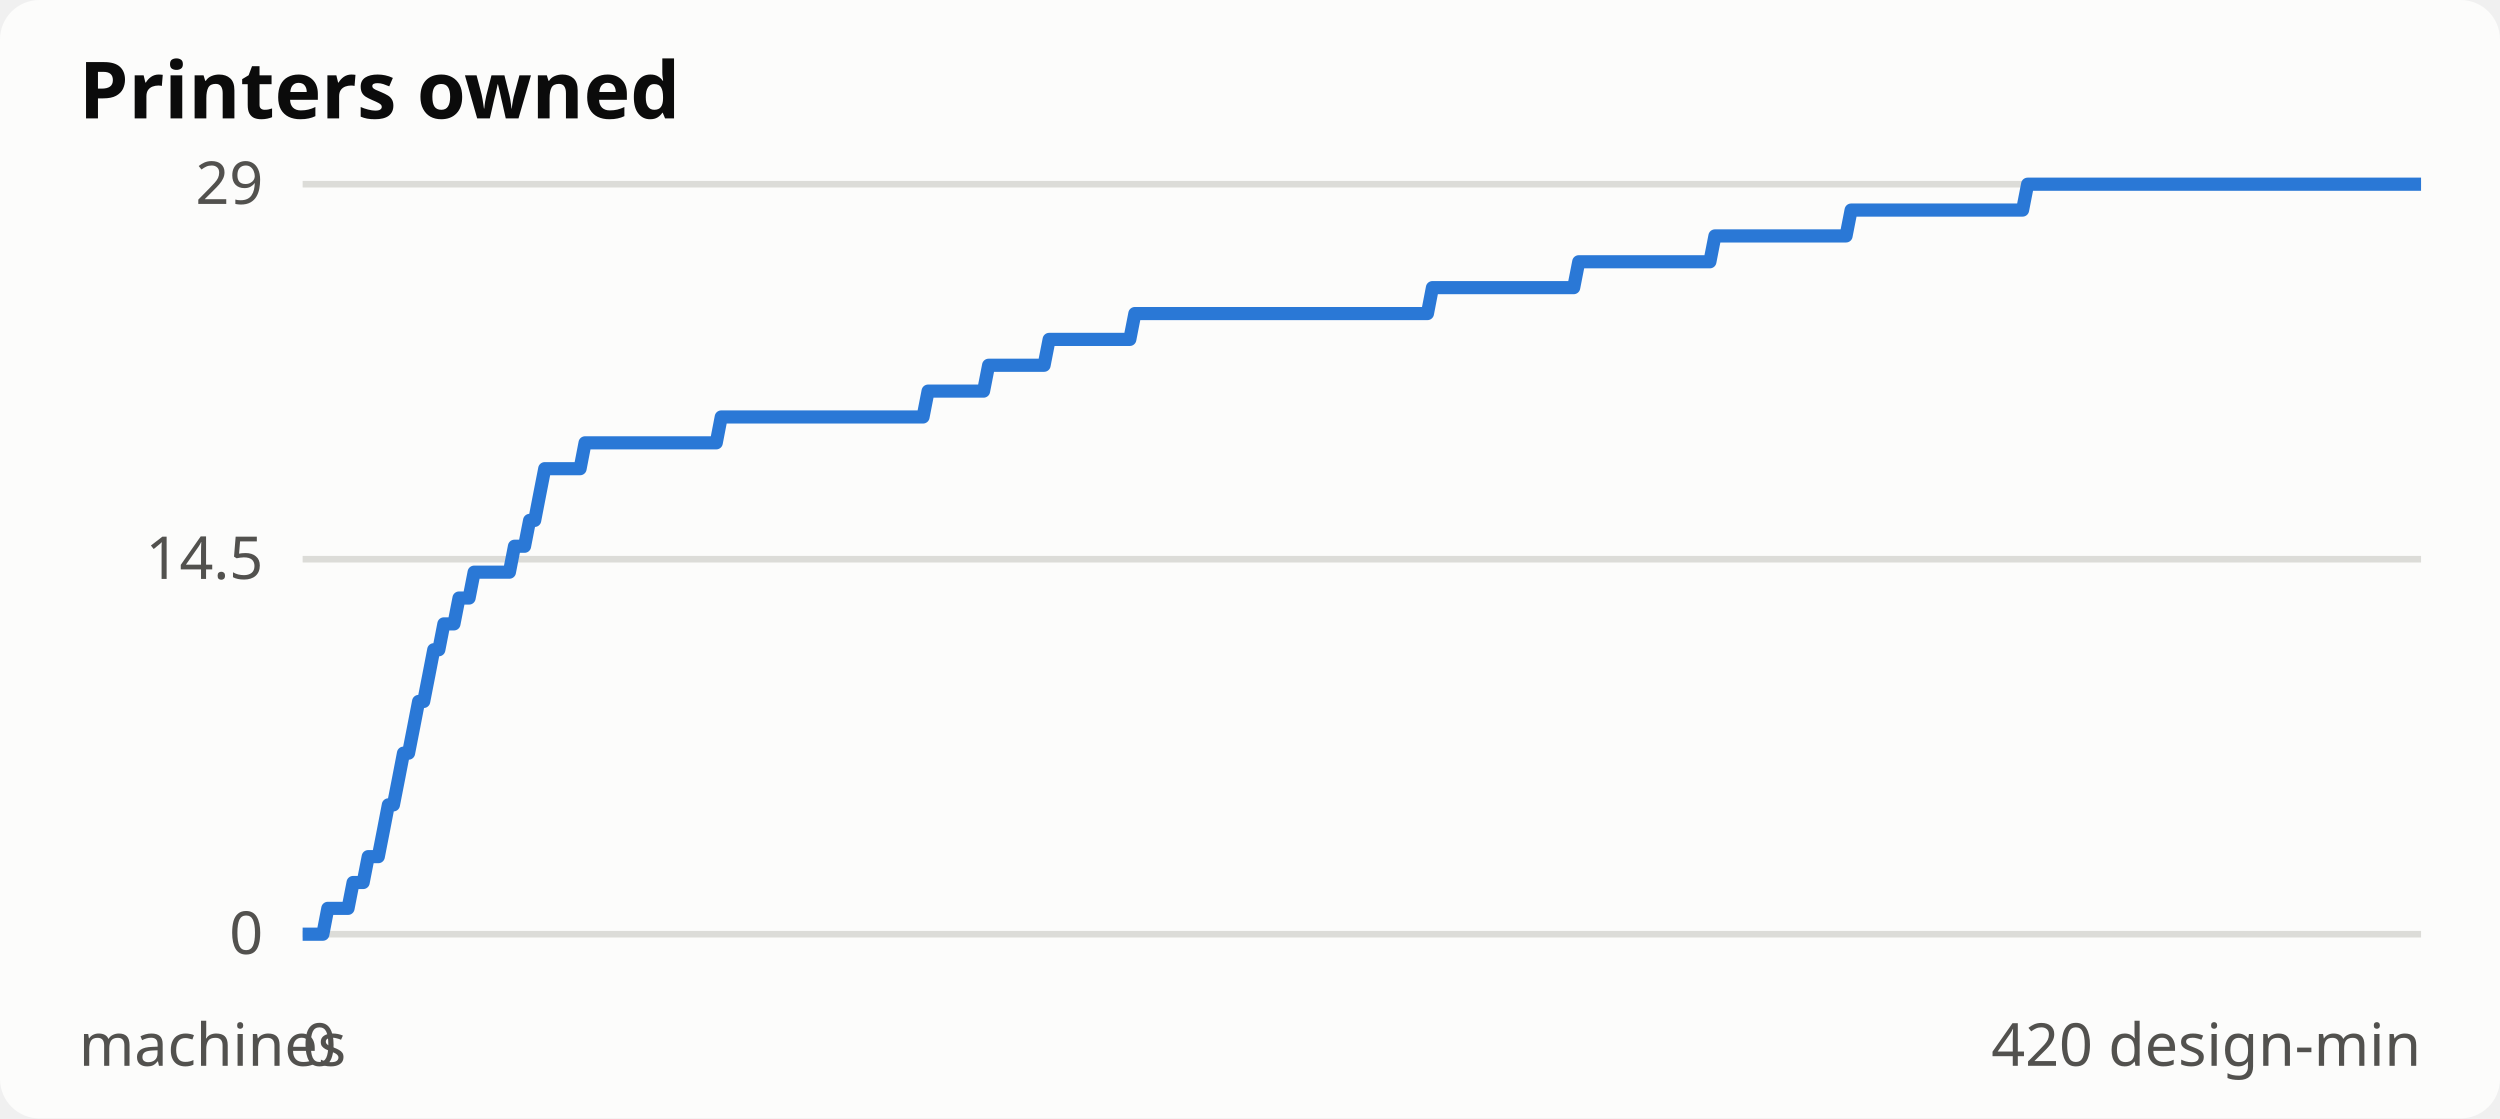
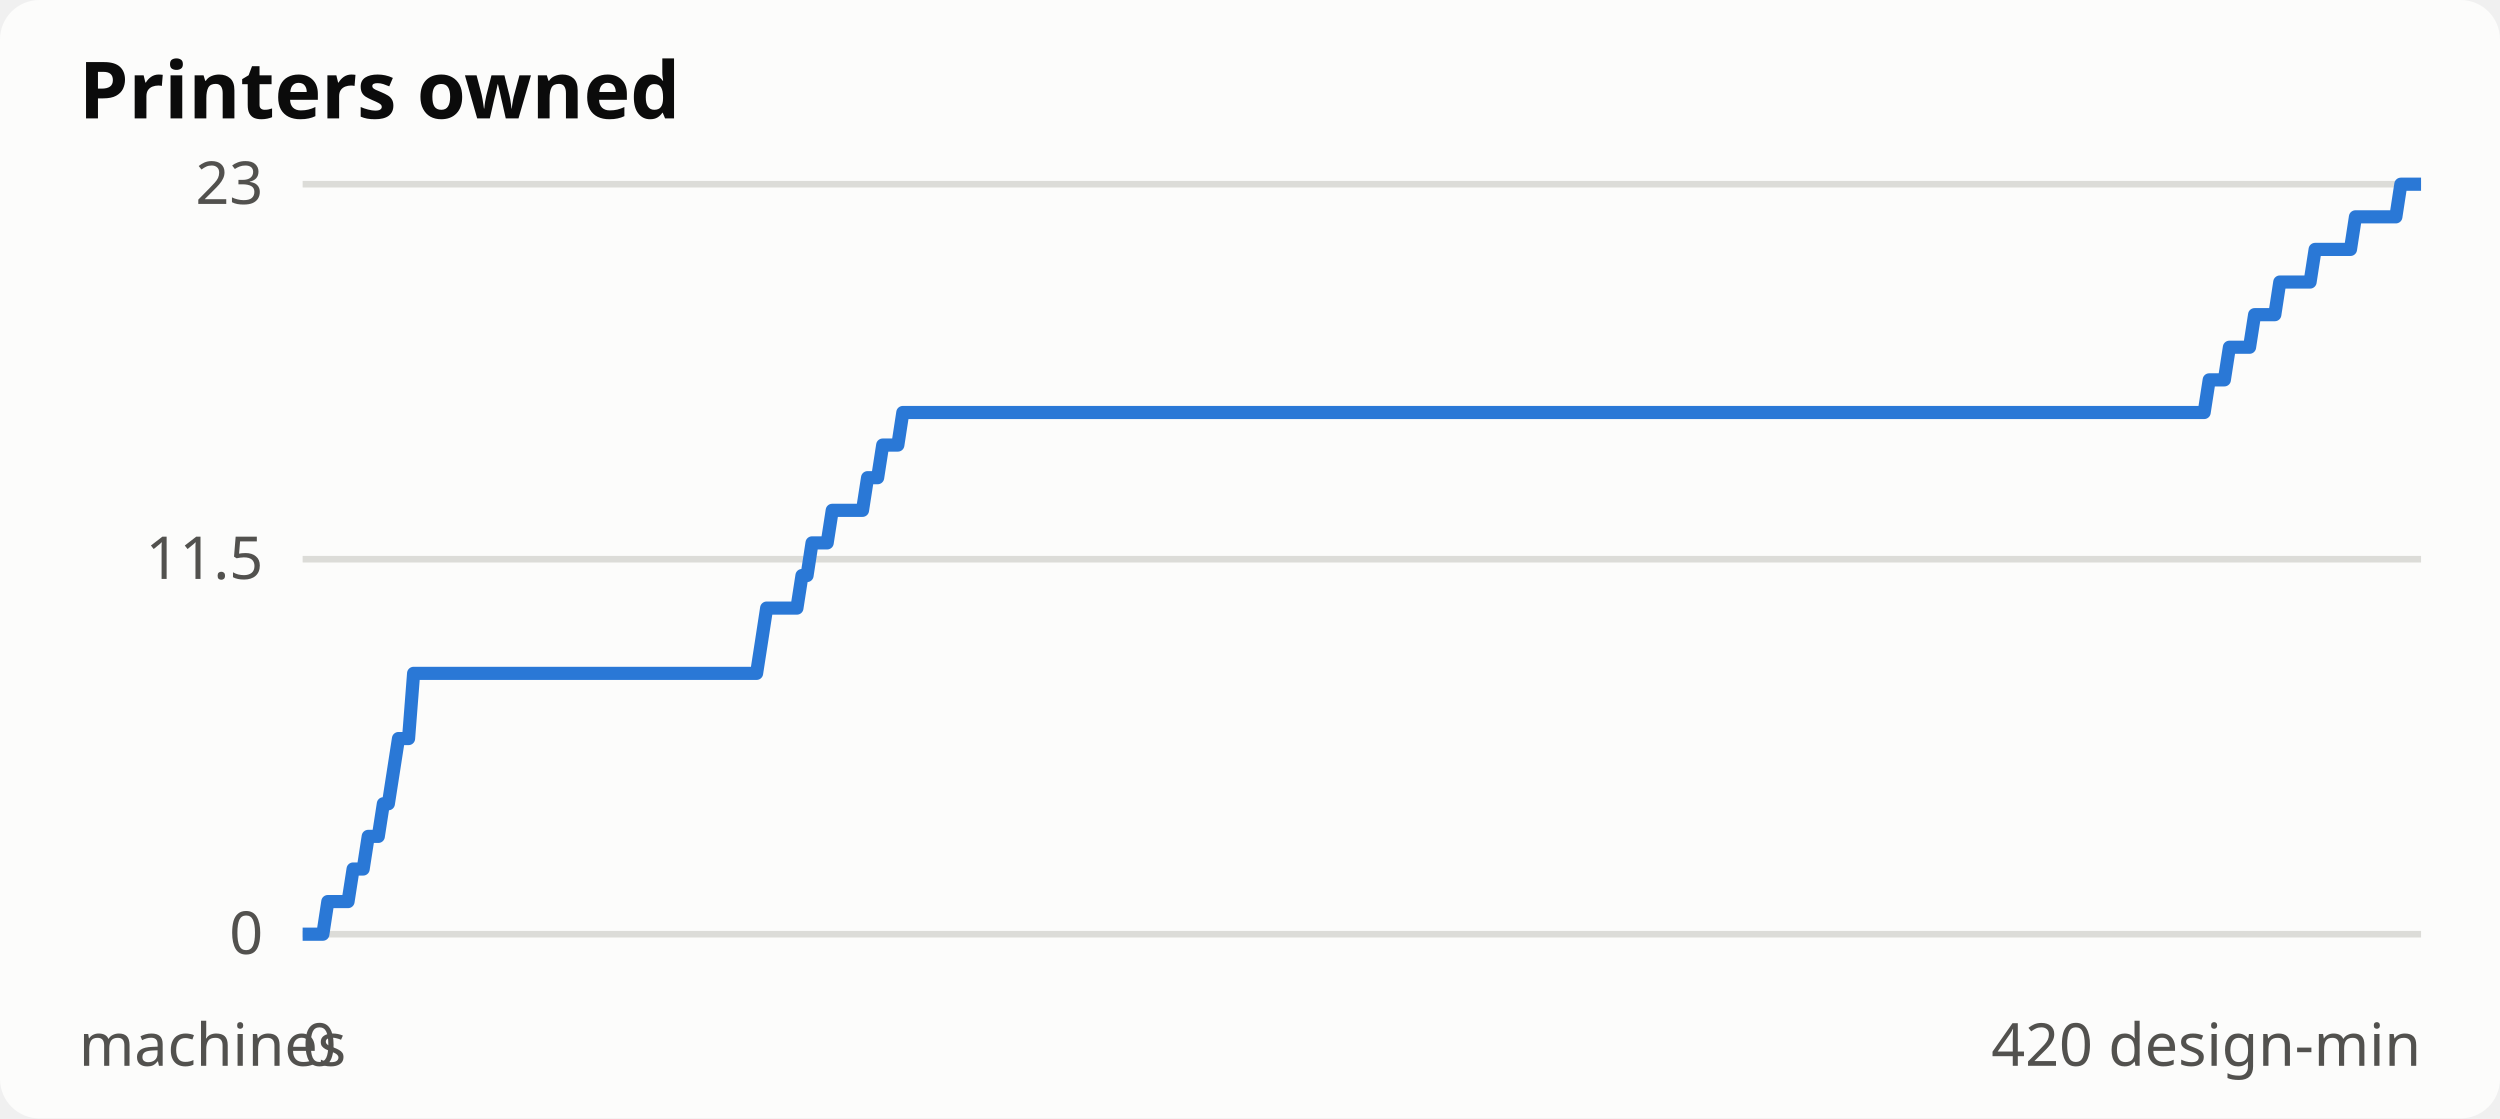
<svg xmlns="http://www.w3.org/2000/svg" width="380" height="170" viewBox="0 0 380 170" role="img">
  <style>
    .surface { fill: #fcfcfb; }
    .ink { fill: #0b0b0b; }
    .ink-2 { fill: #52514e; }
    .grid { stroke: #dcdcd8; stroke-width: 1; }
    .axis { stroke: #b4b3ae; stroke-width: 1; }
    .line { fill: none; stroke: #2a78d6; stroke-width: 2; stroke-linejoin: round; }
    .band { fill: #2a78d6; opacity: 0.12; }
    .ok { fill: #008300; }
    .over { fill: #e34948; }
    text { font-family: ui-sans-serif, system-ui, sans-serif; }
    @media (prefers-color-scheme: dark) {
      .surface { fill: #1a1a19; }
      .ink { fill: #ffffff; }
      .ink-2 { fill: #c3c2b7; }
      .grid { stroke: #33332f; }
      .axis { stroke: #55554f; }
      .line { stroke: #3987e5; }
      .band { fill: #3987e5; opacity: 0.18; }
      .over { fill: #e66767; }
    }
  </style>
  <rect class="surface" width="380" height="170" rx="6" />
  <text class="ink" x="12" y="18" font-size="12" font-weight="600">Printers owned</text>
  <line class="grid" x1="46" y1="142" x2="368" y2="142" />
  <text class="ink-2" x="40" y="145" font-size="9" text-anchor="end">0</text>
  <line class="grid" x1="46" y1="85" x2="368" y2="85" />
-   <text class="ink-2" x="40" y="88" font-size="9" text-anchor="end">14.5</text>
+   <text class="ink-2" x="40" y="88" font-size="9" text-anchor="end">11.5</text>
  <line class="grid" x1="46" y1="28" x2="368" y2="28" />
-   <text class="ink-2" x="40" y="31" font-size="9" text-anchor="end">29</text>
-   <path class="line" d="M46 142 L46.77 142 L47.53 142 L48.3 142 L49.07 142 L49.83 138.07 L50.6 138.07 L51.37 138.07 L52.13 138.07 L52.9 138.07 L53.67 134.14 L54.43 134.14 L55.2 134.14 L55.97 130.21 L56.73 130.21 L57.5 130.21 L58.27 126.28 L59.03 122.34 L59.8 122.34 L60.57 118.41 L61.33 114.48 L62.1 114.48 L62.87 110.55 L63.63 106.62 L64.4 106.62 L65.17 102.69 L65.93 98.76 L66.7 98.76 L67.47 94.83 L68.23 94.83 L69 94.83 L69.77 90.9 L70.53 90.9 L71.3 90.9 L72.07 86.97 L72.83 86.97 L73.6 86.97 L74.37 86.97 L75.13 86.97 L75.9 86.97 L76.67 86.97 L77.43 86.97 L78.2 83.03 L78.97 83.03 L79.73 83.03 L80.5 79.1 L81.27 79.1 L82.03 75.17 L82.8 71.24 L83.57 71.24 L84.33 71.24 L85.1 71.24 L85.87 71.24 L86.63 71.24 L87.4 71.24 L88.17 71.24 L88.93 67.31 L89.7 67.31 L90.47 67.31 L91.23 67.31 L92 67.31 L92.77 67.31 L93.53 67.31 L94.3 67.31 L95.07 67.31 L95.83 67.31 L96.6 67.31 L97.37 67.31 L98.13 67.31 L98.9 67.31 L99.67 67.31 L100.43 67.31 L101.2 67.31 L101.97 67.31 L102.73 67.31 L103.5 67.31 L104.27 67.31 L105.03 67.31 L105.8 67.31 L106.57 67.31 L107.33 67.31 L108.1 67.31 L108.87 67.31 L109.63 63.38 L110.4 63.38 L111.17 63.38 L111.93 63.38 L112.7 63.38 L113.47 63.38 L114.23 63.38 L115 63.38 L115.77 63.38 L116.53 63.38 L117.3 63.38 L118.07 63.38 L118.83 63.38 L119.6 63.38 L120.37 63.38 L121.13 63.38 L121.9 63.38 L122.67 63.38 L123.43 63.38 L124.2 63.38 L124.97 63.38 L125.73 63.38 L126.5 63.38 L127.27 63.38 L128.03 63.38 L128.8 63.38 L129.57 63.38 L130.33 63.38 L131.1 63.38 L131.87 63.38 L132.63 63.38 L133.4 63.38 L134.17 63.38 L134.93 63.38 L135.7 63.38 L136.47 63.38 L137.23 63.38 L138 63.38 L138.77 63.38 L139.53 63.38 L140.3 63.38 L141.07 59.45 L141.83 59.45 L142.6 59.45 L143.37 59.45 L144.13 59.45 L144.9 59.45 L145.67 59.45 L146.43 59.45 L147.2 59.45 L147.97 59.45 L148.73 59.45 L149.5 59.45 L150.27 55.52 L151.03 55.52 L151.8 55.52 L152.57 55.52 L153.33 55.52 L154.1 55.52 L154.87 55.52 L155.63 55.52 L156.4 55.52 L157.17 55.52 L157.93 55.52 L158.7 55.52 L159.47 51.59 L160.23 51.59 L161 51.59 L161.77 51.59 L162.53 51.59 L163.3 51.59 L164.07 51.59 L164.83 51.59 L165.6 51.59 L166.37 51.59 L167.13 51.59 L167.9 51.59 L168.67 51.59 L169.43 51.59 L170.2 51.59 L170.97 51.59 L171.73 51.59 L172.5 47.66 L173.27 47.66 L174.03 47.66 L174.8 47.66 L175.57 47.66 L176.33 47.66 L177.1 47.66 L177.87 47.66 L178.63 47.66 L179.4 47.66 L180.17 47.66 L180.93 47.66 L181.7 47.66 L182.47 47.66 L183.23 47.66 L184 47.66 L184.77 47.66 L185.53 47.66 L186.3 47.66 L187.07 47.66 L187.83 47.66 L188.6 47.66 L189.37 47.66 L190.13 47.66 L190.9 47.66 L191.67 47.66 L192.43 47.66 L193.2 47.66 L193.97 47.66 L194.73 47.66 L195.5 47.66 L196.27 47.66 L197.03 47.66 L197.8 47.66 L198.57 47.66 L199.33 47.66 L200.1 47.66 L200.87 47.66 L201.63 47.66 L202.4 47.66 L203.17 47.66 L203.93 47.66 L204.7 47.66 L205.47 47.66 L206.23 47.66 L207 47.66 L207.77 47.66 L208.53 47.66 L209.3 47.66 L210.07 47.66 L210.83 47.66 L211.6 47.66 L212.37 47.66 L213.13 47.66 L213.9 47.66 L214.67 47.66 L215.43 47.66 L216.2 47.66 L216.97 47.66 L217.73 43.72 L218.5 43.72 L219.27 43.72 L220.03 43.72 L220.8 43.72 L221.57 43.72 L222.33 43.72 L223.1 43.72 L223.87 43.72 L224.63 43.72 L225.4 43.72 L226.17 43.72 L226.93 43.72 L227.7 43.72 L228.47 43.72 L229.23 43.72 L230 43.72 L230.77 43.72 L231.53 43.72 L232.3 43.72 L233.07 43.72 L233.83 43.72 L234.6 43.72 L235.37 43.72 L236.13 43.72 L236.9 43.72 L237.67 43.72 L238.43 43.72 L239.2 43.72 L239.97 39.79 L240.73 39.79 L241.5 39.79 L242.27 39.79 L243.03 39.79 L243.8 39.79 L244.57 39.79 L245.33 39.79 L246.1 39.79 L246.87 39.79 L247.63 39.79 L248.4 39.79 L249.17 39.79 L249.93 39.79 L250.7 39.79 L251.47 39.79 L252.23 39.79 L253 39.79 L253.77 39.79 L254.53 39.79 L255.3 39.79 L256.07 39.79 L256.83 39.79 L257.6 39.79 L258.37 39.79 L259.13 39.79 L259.9 39.79 L260.67 35.86 L261.43 35.86 L262.2 35.86 L262.97 35.86 L263.73 35.86 L264.5 35.86 L265.27 35.86 L266.03 35.86 L266.8 35.86 L267.57 35.86 L268.33 35.86 L269.1 35.86 L269.87 35.86 L270.63 35.86 L271.4 35.86 L272.17 35.86 L272.93 35.86 L273.7 35.86 L274.47 35.86 L275.23 35.86 L276 35.86 L276.77 35.86 L277.53 35.86 L278.3 35.86 L279.07 35.86 L279.83 35.86 L280.6 35.86 L281.37 31.93 L282.13 31.93 L282.9 31.93 L283.67 31.93 L284.43 31.93 L285.2 31.93 L285.97 31.93 L286.73 31.93 L287.5 31.93 L288.27 31.93 L289.03 31.93 L289.8 31.93 L290.57 31.93 L291.33 31.93 L292.1 31.93 L292.87 31.93 L293.63 31.93 L294.4 31.93 L295.17 31.93 L295.93 31.93 L296.7 31.93 L297.47 31.93 L298.23 31.93 L299 31.93 L299.77 31.93 L300.53 31.93 L301.3 31.93 L302.07 31.93 L302.83 31.93 L303.6 31.93 L304.37 31.93 L305.13 31.93 L305.9 31.93 L306.67 31.93 L307.43 31.93 L308.2 28 L308.97 28 L309.73 28 L310.5 28 L311.27 28 L312.03 28 L312.8 28 L313.57 28 L314.33 28 L315.1 28 L315.87 28 L316.63 28 L317.4 28 L318.17 28 L318.93 28 L319.7 28 L320.47 28 L321.23 28 L322 28 L322.77 28 L323.53 28 L324.3 28 L325.07 28 L325.83 28 L326.6 28 L327.37 28 L328.13 28 L328.9 28 L329.67 28 L330.43 28 L331.2 28 L331.97 28 L332.73 28 L333.5 28 L334.27 28 L335.03 28 L335.8 28 L336.57 28 L337.33 28 L338.1 28 L338.87 28 L339.63 28 L340.4 28 L341.17 28 L341.93 28 L342.7 28 L343.47 28 L344.23 28 L345 28 L345.77 28 L346.53 28 L347.3 28 L348.07 28 L348.83 28 L349.6 28 L350.37 28 L351.13 28 L351.9 28 L352.67 28 L353.43 28 L354.2 28 L354.97 28 L355.73 28 L356.5 28 L357.27 28 L358.03 28 L358.8 28 L359.57 28 L360.33 28 L361.1 28 L361.87 28 L362.63 28 L363.4 28 L364.17 28 L364.93 28 L365.7 28 L366.47 28 L367.23 28 L368 28 L368 28" />
+   <text class="ink-2" x="40" y="31" font-size="9" text-anchor="end">23</text>
+   <path class="line" d="M46 142 L46.77 142 L47.53 142 L48.3 142 L49.07 142 L49.83 137.04 L50.6 137.04 L51.37 137.04 L52.13 137.04 L52.9 137.04 L53.67 132.09 L54.43 132.09 L55.2 132.09 L55.97 127.13 L56.73 127.13 L57.5 127.13 L58.27 122.17 L59.03 122.17 L59.8 117.22 L60.57 112.26 L61.33 112.26 L62.1 112.26 L62.87 102.35 L63.63 102.35 L64.4 102.35 L65.17 102.35 L65.93 102.35 L66.7 102.35 L67.47 102.35 L68.23 102.35 L69 102.35 L69.77 102.35 L70.53 102.35 L71.3 102.35 L72.07 102.35 L72.83 102.35 L73.6 102.35 L74.37 102.35 L75.13 102.35 L75.9 102.35 L76.67 102.35 L77.43 102.35 L78.2 102.35 L78.97 102.35 L79.73 102.35 L80.5 102.35 L81.27 102.35 L82.03 102.35 L82.8 102.35 L83.57 102.35 L84.33 102.35 L85.1 102.35 L85.87 102.35 L86.63 102.35 L87.4 102.35 L88.17 102.35 L88.93 102.35 L89.7 102.35 L90.47 102.35 L91.23 102.35 L92 102.35 L92.77 102.35 L93.53 102.35 L94.3 102.35 L95.07 102.35 L95.83 102.35 L96.6 102.35 L97.37 102.35 L98.13 102.35 L98.9 102.35 L99.67 102.35 L100.43 102.35 L101.2 102.35 L101.97 102.35 L102.73 102.35 L103.5 102.35 L104.27 102.35 L105.03 102.35 L105.8 102.35 L106.57 102.35 L107.33 102.35 L108.1 102.35 L108.87 102.35 L109.63 102.35 L110.4 102.35 L111.17 102.35 L111.93 102.35 L112.7 102.35 L113.47 102.35 L114.23 102.35 L115 102.35 L115.77 97.39 L116.53 92.43 L117.3 92.43 L118.07 92.43 L118.83 92.43 L119.6 92.43 L120.37 92.43 L121.13 92.43 L121.9 87.48 L122.67 87.48 L123.43 82.52 L124.2 82.52 L124.97 82.52 L125.73 82.52 L126.5 77.57 L127.27 77.57 L128.03 77.57 L128.8 77.57 L129.57 77.57 L130.33 77.57 L131.1 77.57 L131.87 72.61 L132.63 72.61 L133.4 72.61 L134.17 67.65 L134.93 67.65 L135.7 67.65 L136.47 67.65 L137.23 62.7 L138 62.7 L138.77 62.7 L139.53 62.7 L140.3 62.7 L141.07 62.7 L141.83 62.7 L142.6 62.7 L143.37 62.7 L144.13 62.7 L144.9 62.7 L145.67 62.7 L146.43 62.7 L147.2 62.7 L147.97 62.7 L148.73 62.7 L149.5 62.7 L150.27 62.7 L151.03 62.7 L151.8 62.7 L152.57 62.7 L153.33 62.7 L154.1 62.7 L154.87 62.7 L155.63 62.7 L156.4 62.7 L157.17 62.7 L157.93 62.7 L158.7 62.7 L159.47 62.7 L160.23 62.7 L161 62.7 L161.77 62.7 L162.53 62.7 L163.3 62.7 L164.07 62.7 L164.83 62.7 L165.6 62.7 L166.37 62.7 L167.13 62.7 L167.9 62.7 L168.67 62.7 L169.43 62.7 L170.2 62.7 L170.97 62.7 L171.73 62.7 L172.5 62.7 L173.27 62.7 L174.03 62.7 L174.8 62.7 L175.57 62.7 L176.33 62.7 L177.1 62.7 L177.87 62.7 L178.63 62.7 L179.4 62.7 L180.17 62.7 L180.93 62.7 L181.7 62.7 L182.47 62.7 L183.23 62.7 L184 62.7 L184.77 62.7 L185.53 62.7 L186.3 62.7 L187.07 62.7 L187.83 62.7 L188.6 62.7 L189.37 62.7 L190.13 62.7 L190.9 62.7 L191.67 62.7 L192.43 62.7 L193.2 62.7 L193.97 62.7 L194.73 62.7 L195.5 62.7 L196.27 62.7 L197.03 62.7 L197.8 62.7 L198.57 62.7 L199.33 62.7 L200.1 62.7 L200.87 62.7 L201.63 62.7 L202.4 62.7 L203.17 62.7 L203.93 62.7 L204.7 62.7 L205.47 62.7 L206.23 62.7 L207 62.7 L207.77 62.7 L208.53 62.7 L209.3 62.7 L210.07 62.7 L210.83 62.7 L211.6 62.7 L212.37 62.7 L213.13 62.7 L213.9 62.7 L214.67 62.7 L215.43 62.7 L216.2 62.7 L216.97 62.7 L217.73 62.7 L218.5 62.7 L219.27 62.7 L220.03 62.7 L220.8 62.7 L221.57 62.7 L222.33 62.7 L223.1 62.7 L223.87 62.7 L224.63 62.7 L225.4 62.7 L226.17 62.7 L226.93 62.7 L227.7 62.7 L228.47 62.7 L229.23 62.7 L230 62.7 L230.77 62.7 L231.53 62.7 L232.3 62.7 L233.07 62.7 L233.83 62.7 L234.6 62.7 L235.37 62.7 L236.13 62.7 L236.9 62.7 L237.67 62.7 L238.43 62.7 L239.2 62.7 L239.97 62.7 L240.73 62.7 L241.5 62.7 L242.27 62.7 L243.03 62.7 L243.8 62.7 L244.57 62.7 L245.33 62.7 L246.1 62.7 L246.87 62.7 L247.63 62.7 L248.4 62.7 L249.17 62.7 L249.93 62.7 L250.7 62.7 L251.47 62.7 L252.23 62.7 L253 62.7 L253.77 62.7 L254.53 62.7 L255.3 62.7 L256.07 62.7 L256.83 62.7 L257.6 62.7 L258.37 62.7 L259.13 62.7 L259.9 62.7 L260.67 62.7 L261.43 62.7 L262.2 62.7 L262.97 62.7 L263.73 62.7 L264.5 62.7 L265.27 62.7 L266.03 62.7 L266.8 62.7 L267.57 62.7 L268.33 62.7 L269.1 62.7 L269.87 62.7 L270.63 62.7 L271.4 62.7 L272.17 62.7 L272.93 62.7 L273.7 62.7 L274.47 62.7 L275.23 62.7 L276 62.7 L276.77 62.7 L277.53 62.7 L278.3 62.7 L279.07 62.7 L279.83 62.7 L280.6 62.7 L281.37 62.7 L282.13 62.7 L282.9 62.7 L283.67 62.7 L284.43 62.7 L285.2 62.7 L285.97 62.7 L286.73 62.7 L287.5 62.7 L288.27 62.7 L289.03 62.7 L289.8 62.7 L290.57 62.7 L291.33 62.7 L292.1 62.7 L292.87 62.7 L293.63 62.7 L294.4 62.7 L295.17 62.7 L295.93 62.7 L296.7 62.7 L297.47 62.7 L298.23 62.7 L299 62.7 L299.77 62.7 L300.53 62.7 L301.3 62.7 L302.07 62.7 L302.83 62.7 L303.6 62.7 L304.37 62.7 L305.13 62.7 L305.9 62.7 L306.67 62.7 L307.43 62.7 L308.2 62.7 L308.97 62.7 L309.73 62.7 L310.5 62.7 L311.27 62.7 L312.03 62.7 L312.8 62.7 L313.57 62.7 L314.33 62.7 L315.1 62.7 L315.87 62.7 L316.63 62.7 L317.4 62.7 L318.17 62.7 L318.93 62.7 L319.7 62.7 L320.47 62.7 L321.23 62.7 L322 62.7 L322.77 62.7 L323.53 62.7 L324.3 62.7 L325.07 62.7 L325.83 62.7 L326.6 62.7 L327.37 62.7 L328.13 62.7 L328.9 62.7 L329.67 62.7 L330.43 62.7 L331.2 62.7 L331.97 62.7 L332.73 62.7 L333.5 62.7 L334.27 62.7 L335.03 62.7 L335.8 57.74 L336.57 57.74 L337.33 57.74 L338.1 57.74 L338.87 52.78 L339.63 52.78 L340.4 52.78 L341.17 52.78 L341.93 52.78 L342.7 47.83 L343.47 47.83 L344.23 47.83 L345 47.83 L345.77 47.83 L346.53 42.87 L347.3 42.87 L348.07 42.87 L348.83 42.87 L349.6 42.87 L350.37 42.87 L351.13 42.87 L351.9 37.91 L352.67 37.91 L353.43 37.91 L354.2 37.91 L354.97 37.91 L355.73 37.91 L356.5 37.91 L357.27 37.91 L358.03 32.96 L358.8 32.96 L359.57 32.96 L360.33 32.96 L361.1 32.96 L361.87 32.96 L362.63 32.96 L363.4 32.96 L364.17 32.96 L364.93 28 L365.7 28 L366.47 28 L367.23 28 L368 28 L368 28" />
  <text class="ink-2" x="46" y="162" font-size="9">0</text>
  <text class="ink-2" x="368" y="162" font-size="9" text-anchor="end">420 design-min</text>
  <text class="ink-2" x="12" y="162" font-size="9">machines</text>
</svg>
